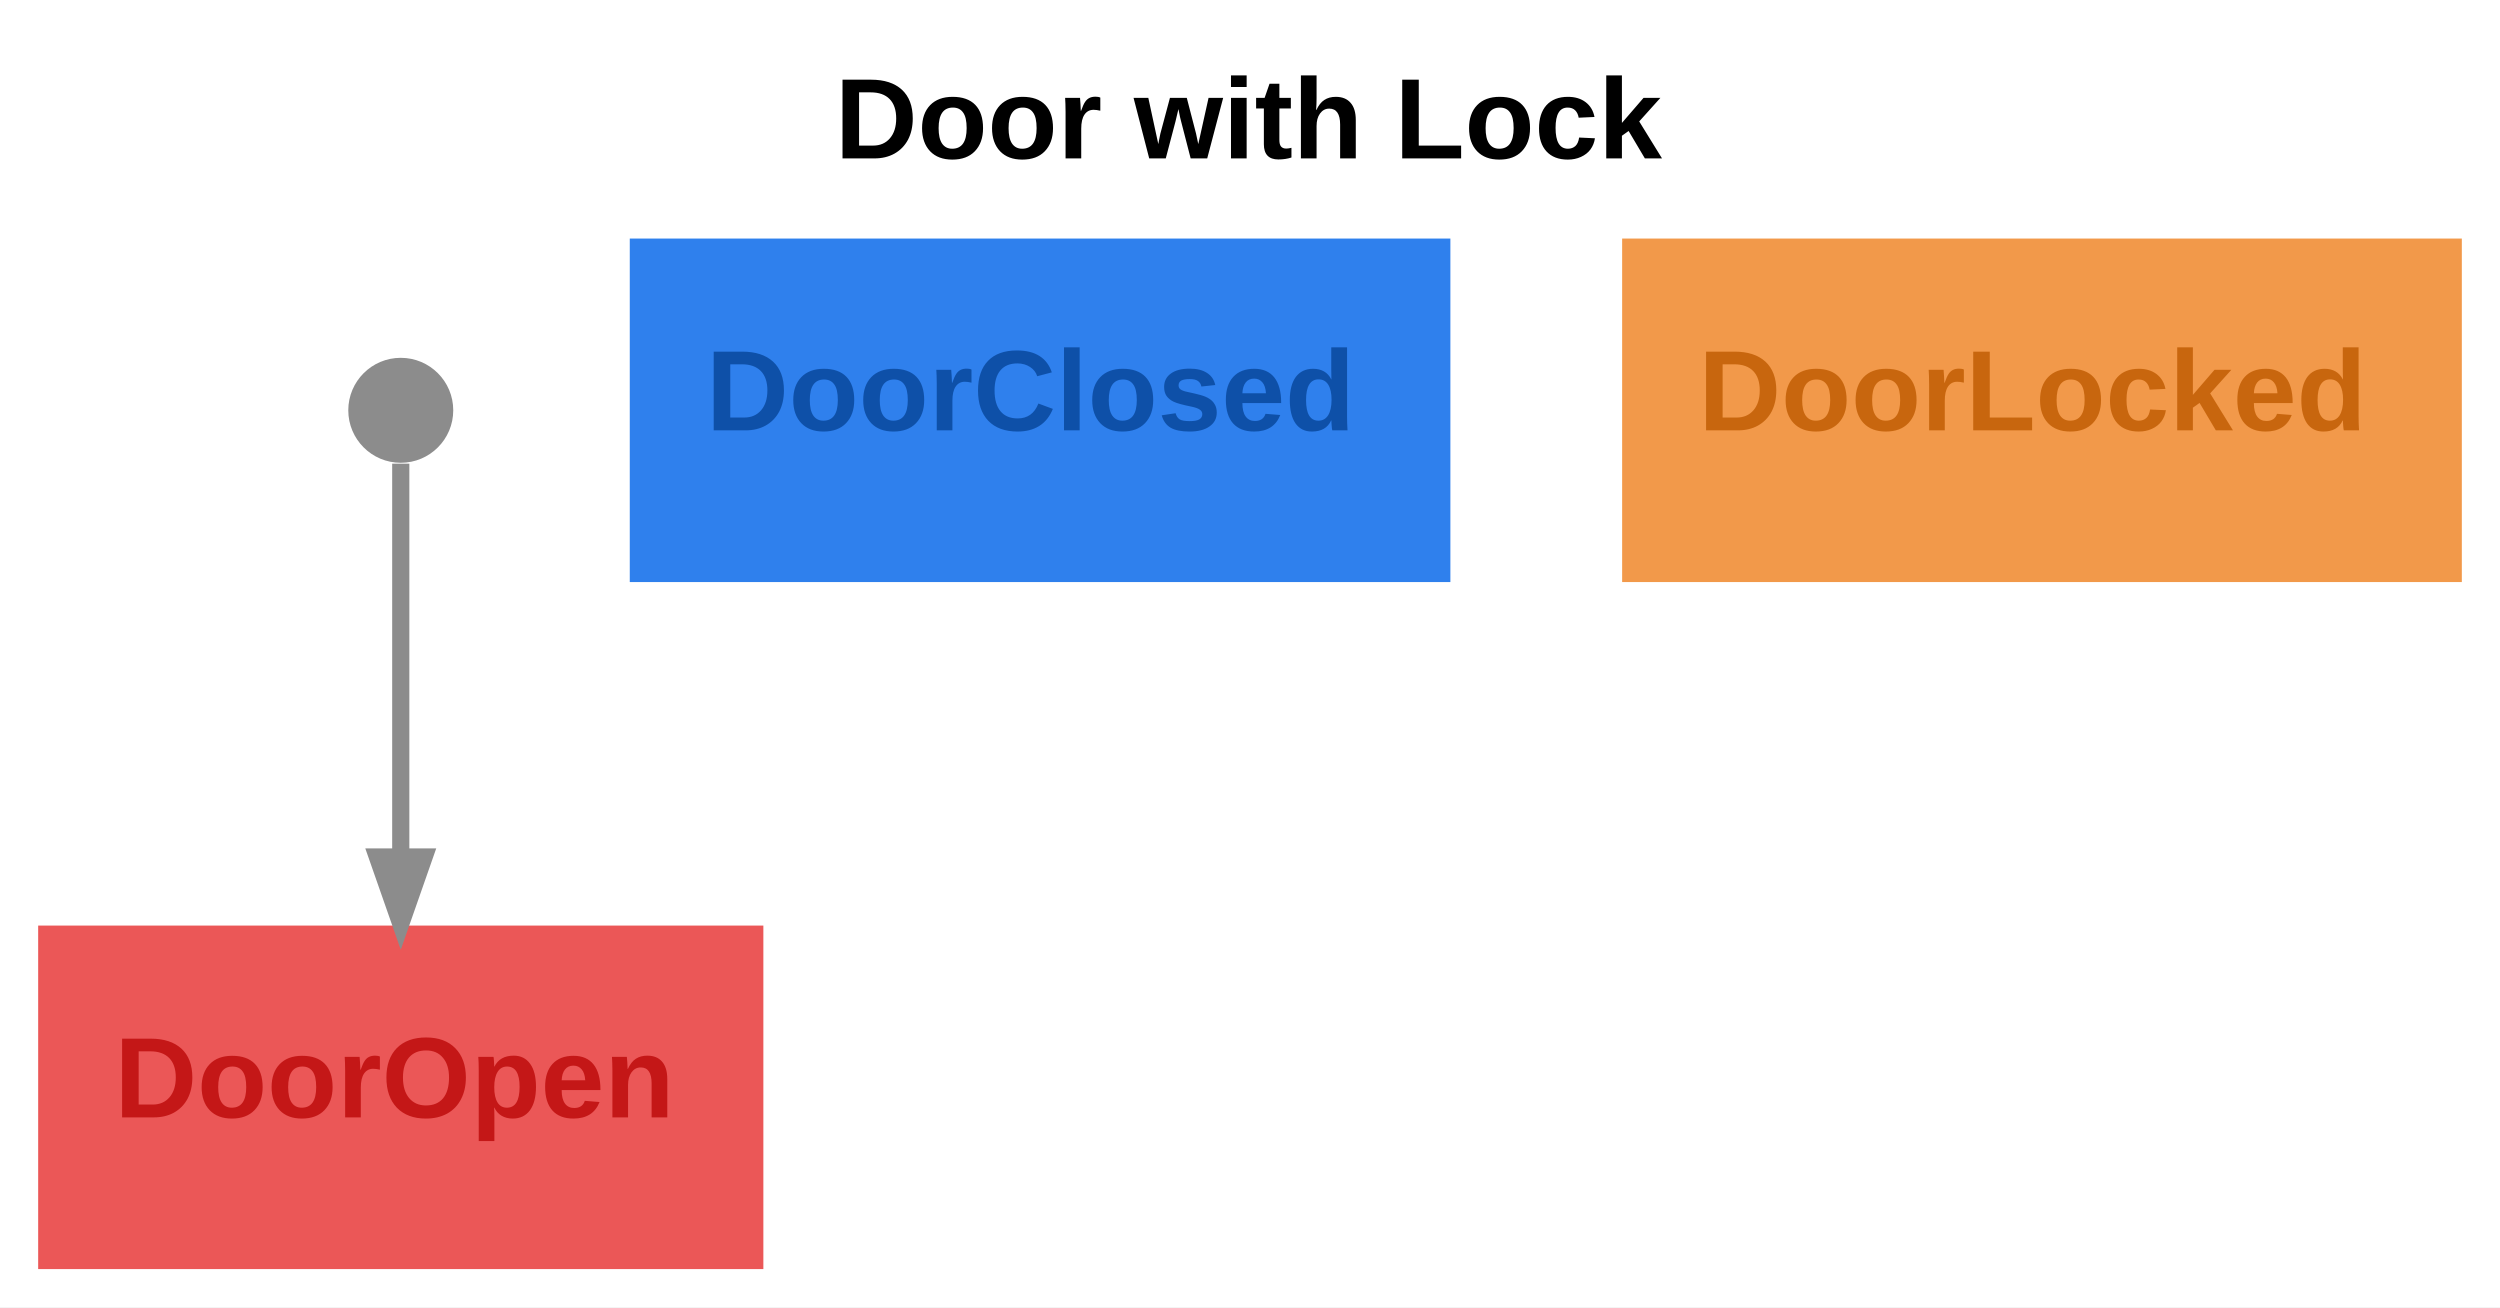
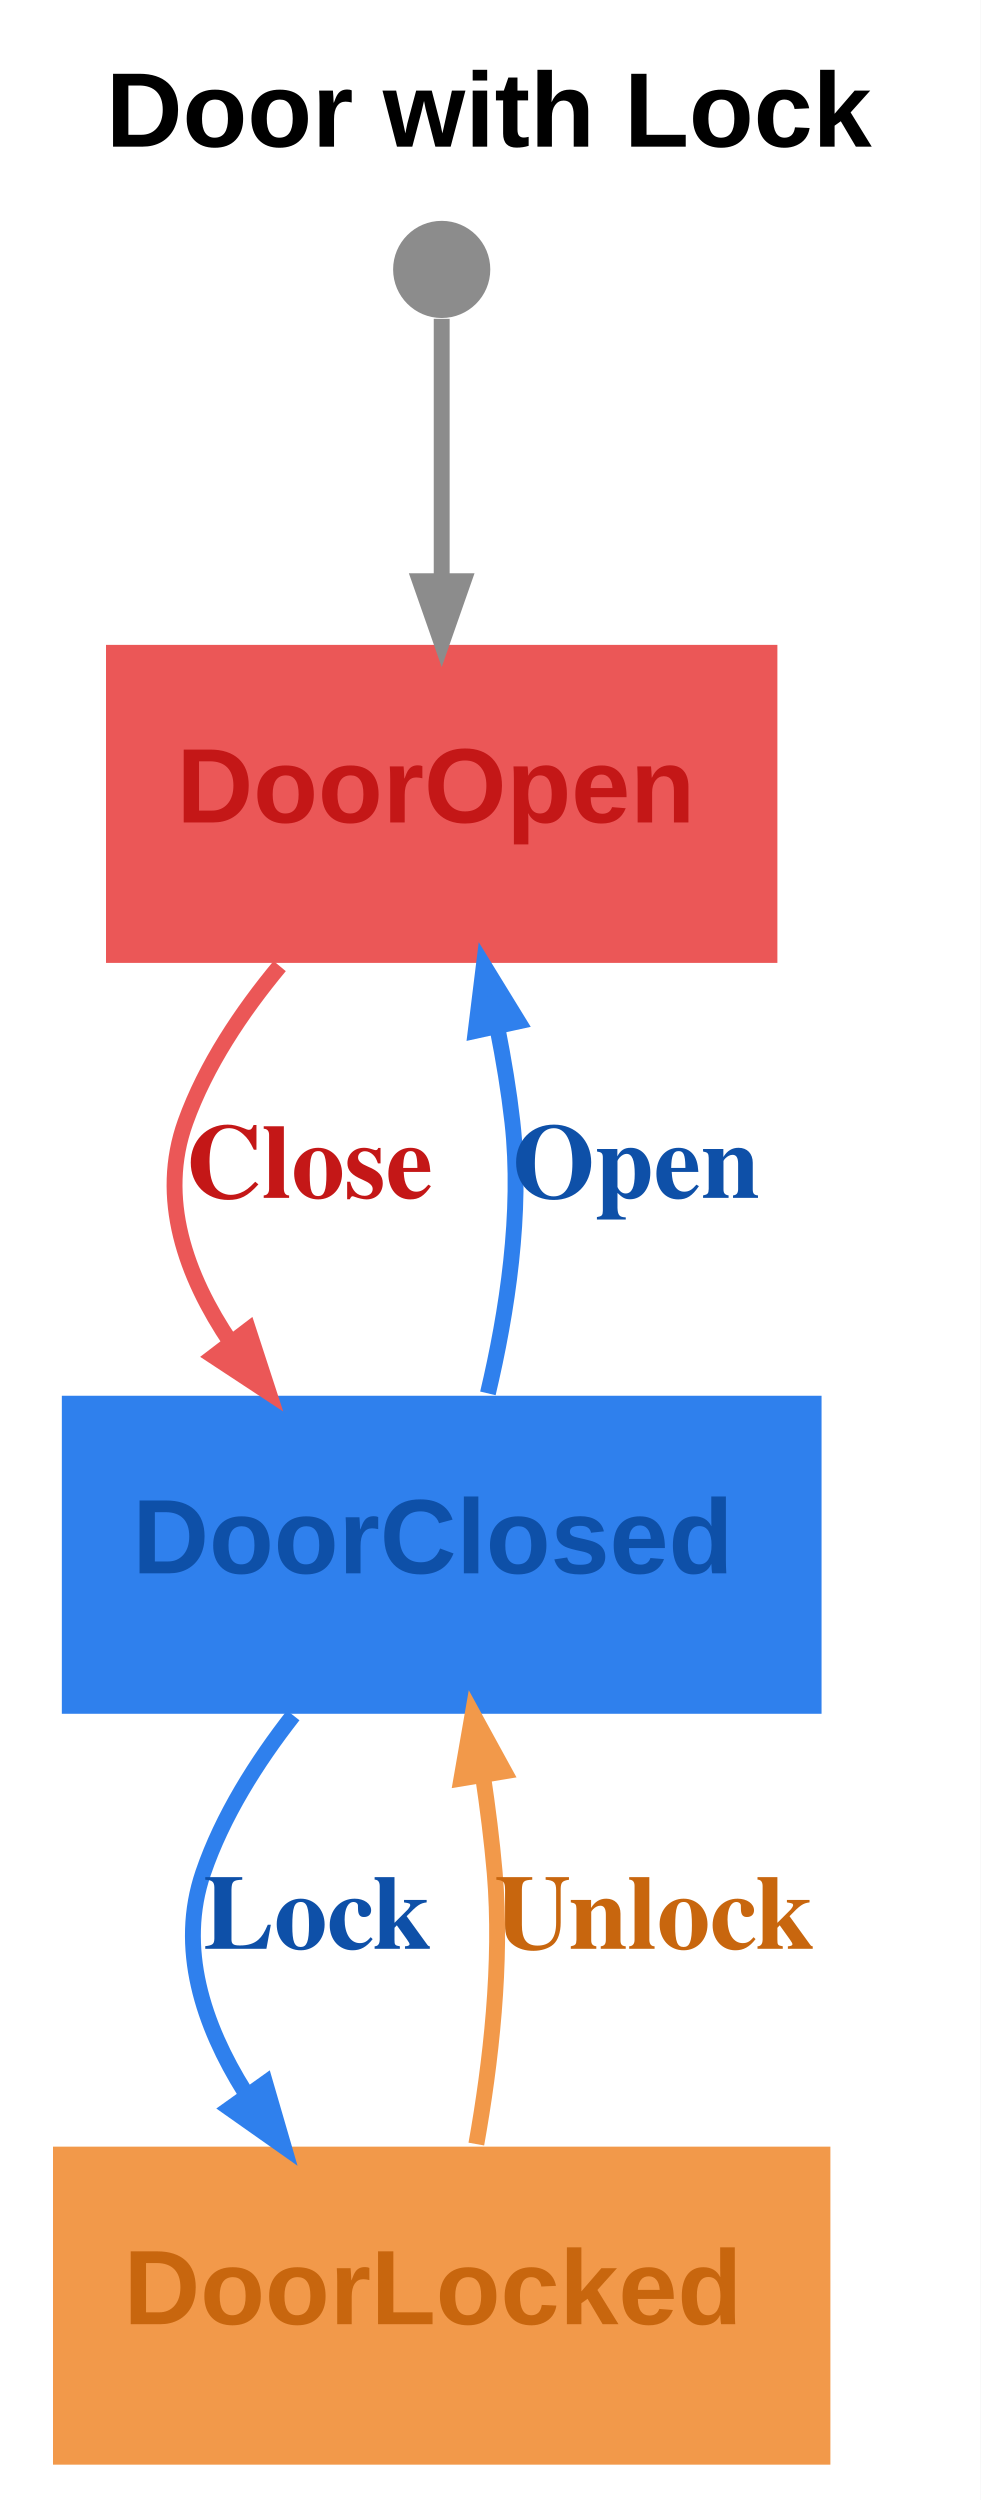
- <svg xmlns="http://www.w3.org/2000/svg" width="262pt" height="137pt" viewBox="0.00 0.00 262.00 137.00">
-   <g id="graph0" class="graph" transform="scale(1 1) rotate(0) translate(4 133)">
-     <polygon fill="white" stroke="transparent" points="-4,4 -4,-133 258,-133 258,4 -4,4" />
-     <text text-anchor="start" x="83.5" y="-116.4" font-family="Arial" font-weight="bold" font-size="12.00">Door with Lock</text>
+ <svg xmlns="http://www.w3.org/2000/svg" width="111pt" height="283pt" viewBox="0.00 0.00 111.00 283.00">
+   <g id="graph0" class="graph" transform="scale(1 1) rotate(0) translate(4 279)">
+     <polygon fill="white" stroke="transparent" points="-4,4 -4,-279 107,-279 107,4 -4,4" />
+     <text text-anchor="start" x="8" y="-262.4" font-family="Arial" font-weight="bold" font-size="12.00">Door with Lock</text>
    <g id="node1" class="node">
-       <polygon fill="#eb5757" stroke="black" stroke-width="0" points="76,-36 0,-36 0,0 76,0 76,-36" />
-       <text text-anchor="start" x="8" y="-15.9" font-family="Arial" font-weight="bold" font-size="12.00" fill="#c41717">DoorOpen</text>
+       <polygon fill="#eb5757" stroke="black" stroke-width="0" points="84,-206 8,-206 8,-170 84,-170 84,-206" />
+       <text text-anchor="start" x="16" y="-185.9" font-family="Arial" font-weight="bold" font-size="12.00" fill="#c41717">DoorOpen</text>
+     </g>
+     <g id="node3" class="node">
+       <polygon fill="#2f80ed" stroke="black" stroke-width="0" points="89,-121 3,-121 3,-85 89,-85 89,-121" />
+       <text text-anchor="start" x="11" y="-100.9" font-family="Arial" font-weight="bold" font-size="12.00" fill="#0e50a8">DoorClosed</text>
+     </g>
+     <g id="edge2" class="edge">
+       <path fill="none" stroke="#eb5757" stroke-width="1.8" d="M27.66,-169.64C23.33,-164.43 19.3,-158.38 17,-152 13.9,-143.39 16.98,-134.63 22.14,-126.99" />
+       <polygon fill="#eb5757" stroke="#eb5757" stroke-width="1.8" points="24.11,-128.44 26.41,-121.38 20.21,-125.46 24.11,-128.44" />
+       <text text-anchor="start" x="17" y="-143.4" font-family="Times,serif" font-weight="bold" font-size="12.00" fill="#c41717">Close</text>
    </g>
    <g id="node2" class="node">
-       <ellipse fill="#8c8c8c" stroke="black" stroke-width="0" cx="38" cy="-90" rx="5.5" ry="5.5" />
+       <ellipse fill="#8c8c8c" stroke="black" stroke-width="0" cx="46" cy="-248.5" rx="5.5" ry="5.5" />
    </g>
    <g id="edge1" class="edge">
-       <path fill="none" stroke="#8c8c8c" stroke-width="1.8" d="M38,-84.41C38,-76.15 38,-58.25 38,-43.26" />
-       <polygon fill="#8c8c8c" stroke="#8c8c8c" stroke-width="1.8" points="40.45,-43.19 38,-36.19 35.55,-43.19 40.45,-43.19" />
+       <path fill="none" stroke="#8c8c8c" stroke-width="1.8" d="M46,-242.91C46,-236.5 46,-224.41 46,-213.3" />
+       <polygon fill="#8c8c8c" stroke="#8c8c8c" stroke-width="1.8" points="48.45,-213.21 46,-206.21 43.55,-213.21 48.45,-213.21" />
    </g>
-     <g id="node3" class="node">
-       <polygon fill="#2f80ed" stroke="black" stroke-width="0" points="148,-108 62,-108 62,-72 148,-72 148,-108" />
-       <text text-anchor="start" x="70" y="-87.9" font-family="Arial" font-weight="bold" font-size="12.00" fill="#0e50a8">DoorClosed</text>
+     <g id="edge4" class="edge">
+       <path fill="none" stroke="#2f80ed" stroke-width="1.8" d="M51.23,-121.27C53.39,-130.38 55.16,-141.76 54,-152 53.61,-155.46 53.01,-159.07 52.31,-162.61" />
+       <polygon fill="#2f80ed" stroke="#2f80ed" stroke-width="1.8" points="49.86,-162.32 50.77,-169.69 54.65,-163.37 49.86,-162.32" />
+       <text text-anchor="start" x="54" y="-143.4" font-family="Times,serif" font-weight="bold" font-size="12.00" fill="#0e50a8">Open</text>
    </g>
    <g id="node4" class="node">
-       <polygon fill="#f2994a" stroke="black" stroke-width="0" points="254,-108 166,-108 166,-72 254,-72 254,-108" />
-       <text text-anchor="start" x="174" y="-87.9" font-family="Arial" font-weight="bold" font-size="12.00" fill="#c8660e">DoorLocked</text>
+       <polygon fill="#f2994a" stroke="black" stroke-width="0" points="90,-36 2,-36 2,0 90,0 90,-36" />
+       <text text-anchor="start" x="10" y="-15.9" font-family="Arial" font-weight="bold" font-size="12.00" fill="#c8660e">DoorLocked</text>
+     </g>
+     <g id="edge3" class="edge">
+       <path fill="none" stroke="#2f80ed" stroke-width="1.8" d="M29.19,-84.82C25.05,-79.53 21.18,-73.39 19,-67 16.11,-58.52 18.95,-49.81 23.73,-42.18" />
+       <polygon fill="#2f80ed" stroke="#2f80ed" stroke-width="1.8" points="26.03,-43.17 28.1,-36.05 22.04,-40.32 26.03,-43.17" />
+       <text text-anchor="start" x="19" y="-58.4" font-family="Times,serif" font-weight="bold" font-size="12.00" fill="#0e50a8">Lock</text>
+     </g>
+     <g id="edge5" class="edge">
+       <path fill="none" stroke="#f2994a" stroke-width="1.8" d="M49.92,-36.29C51.55,-45.41 52.87,-56.79 52,-67 51.69,-70.59 51.21,-74.37 50.66,-78.06" />
+       <polygon fill="#f2994a" stroke="#f2994a" stroke-width="1.8" points="48.24,-77.68 49.51,-84.98 53.07,-78.48 48.24,-77.68" />
+       <text text-anchor="start" x="52" y="-58.4" font-family="Times,serif" font-weight="bold" font-size="12.00" fill="#c8660e">Unlock</text>
    </g>
  </g>
</svg>
